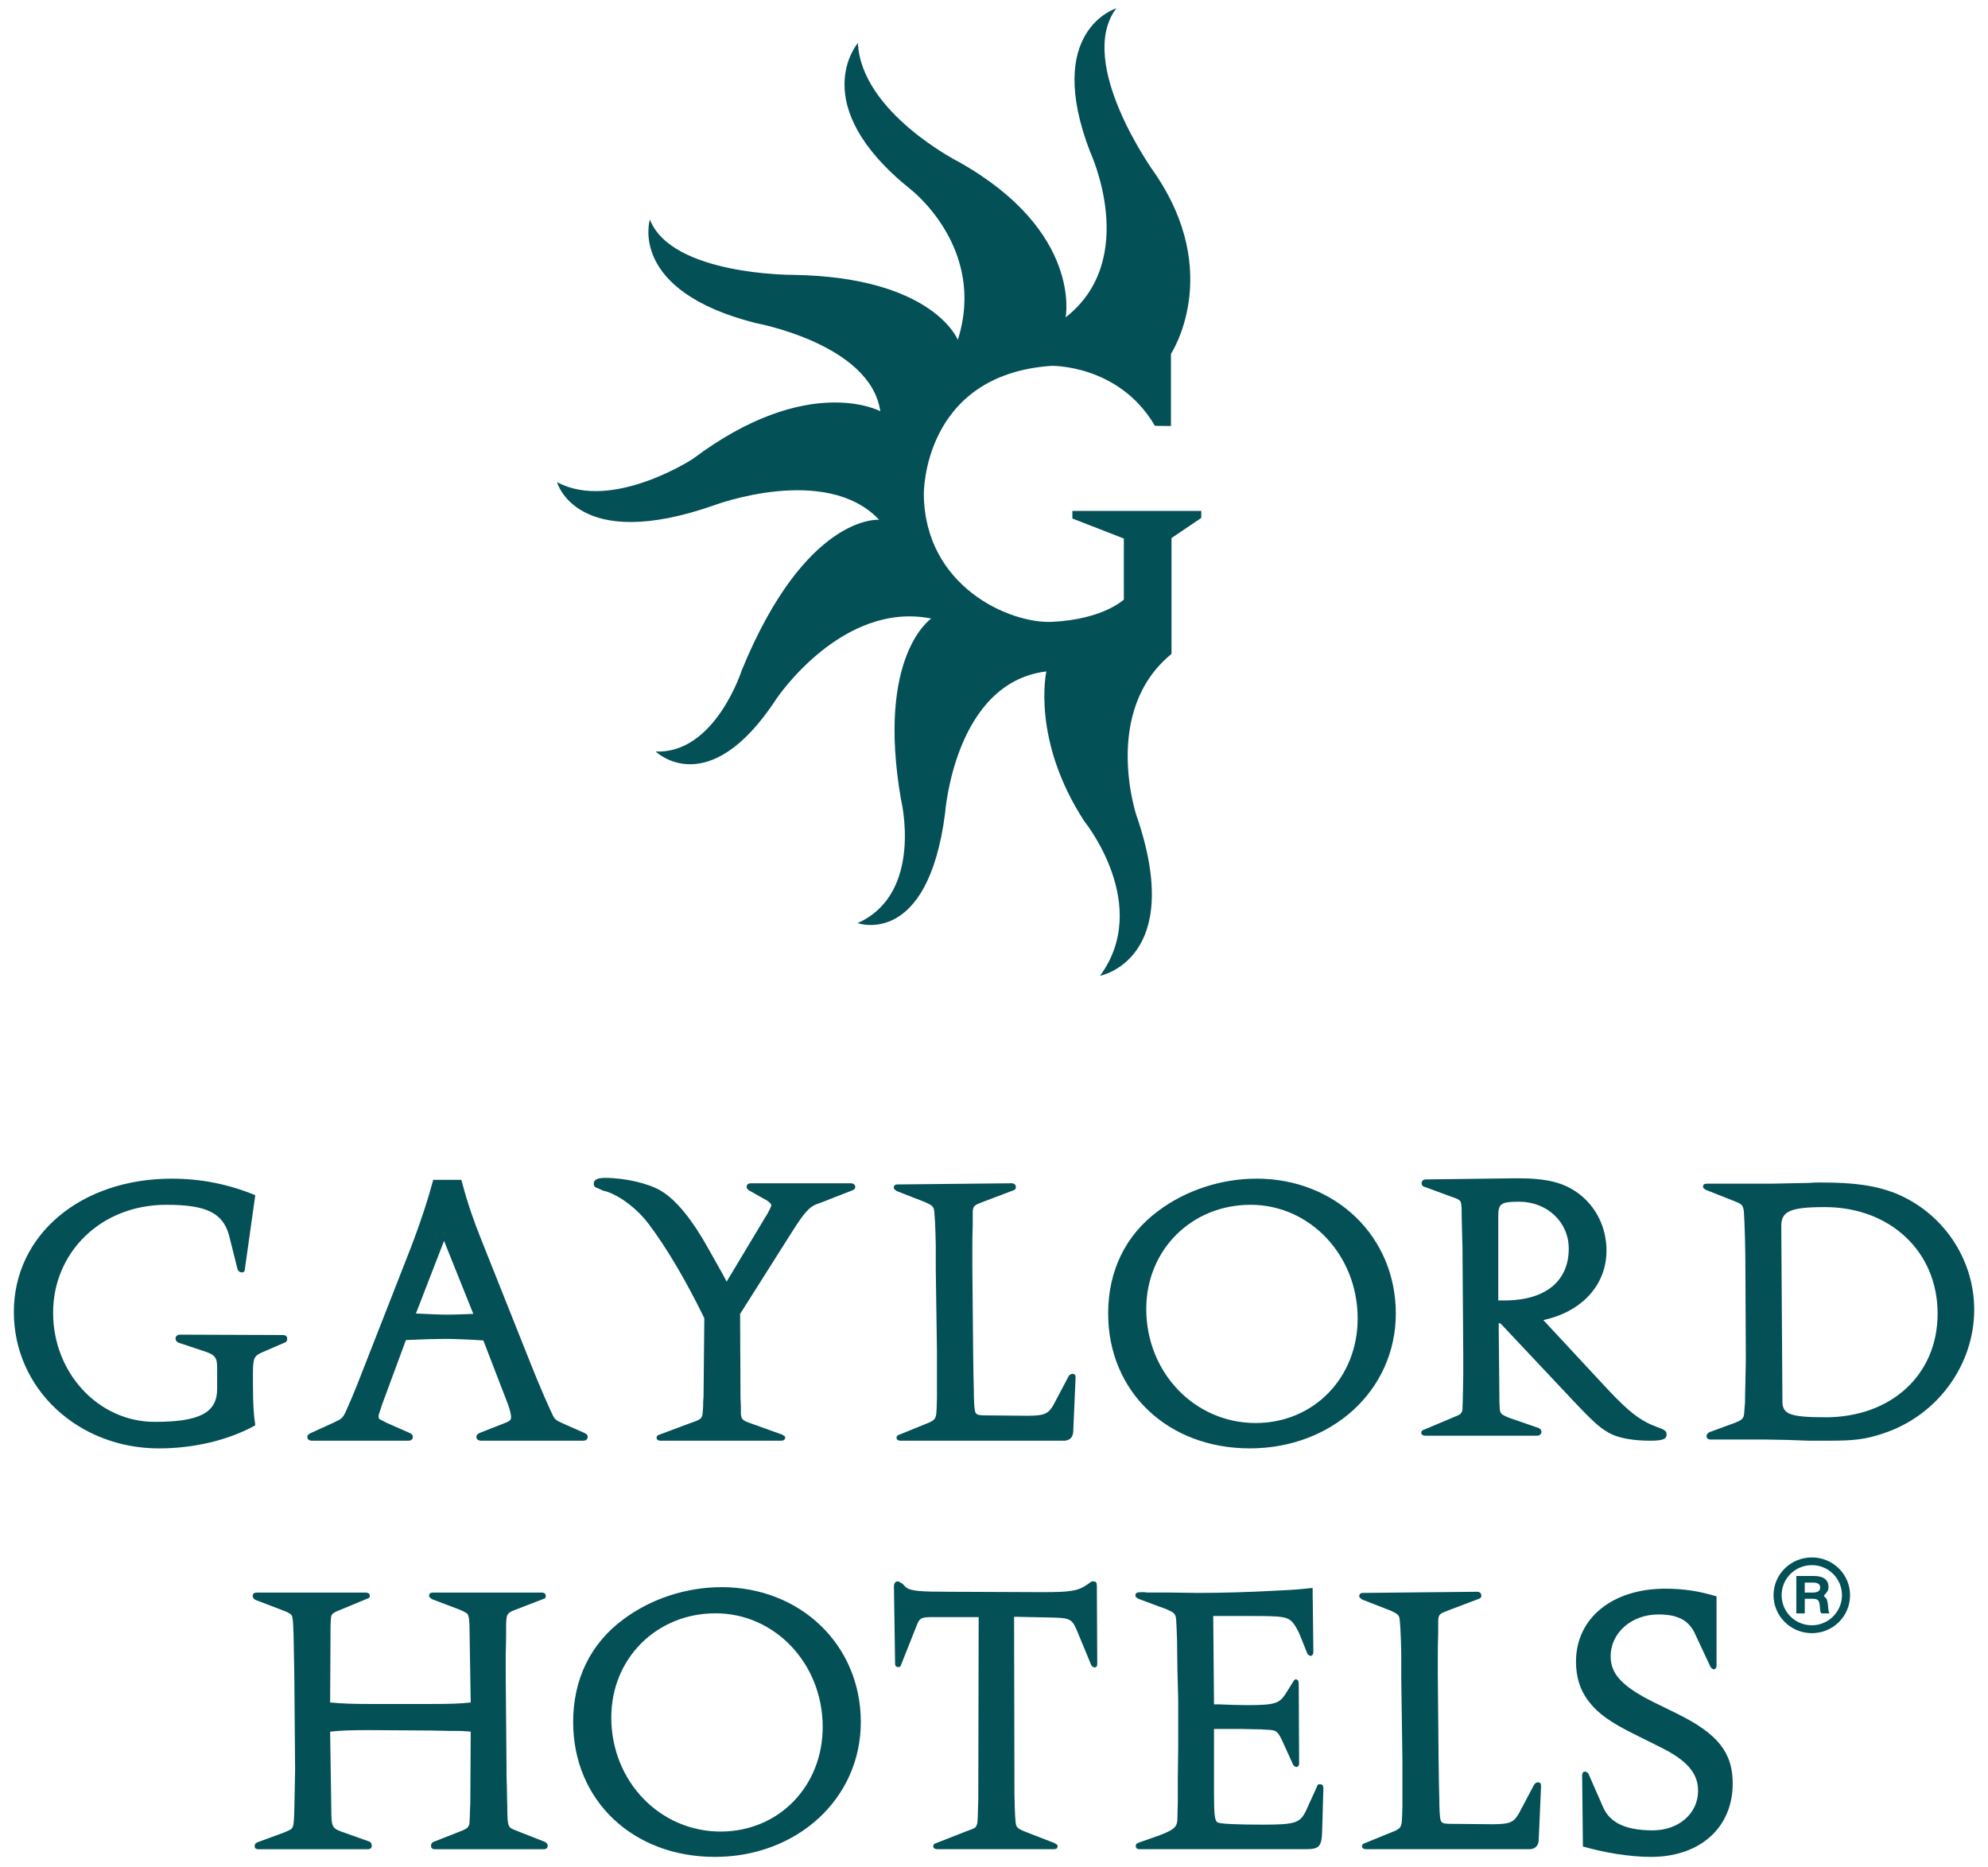
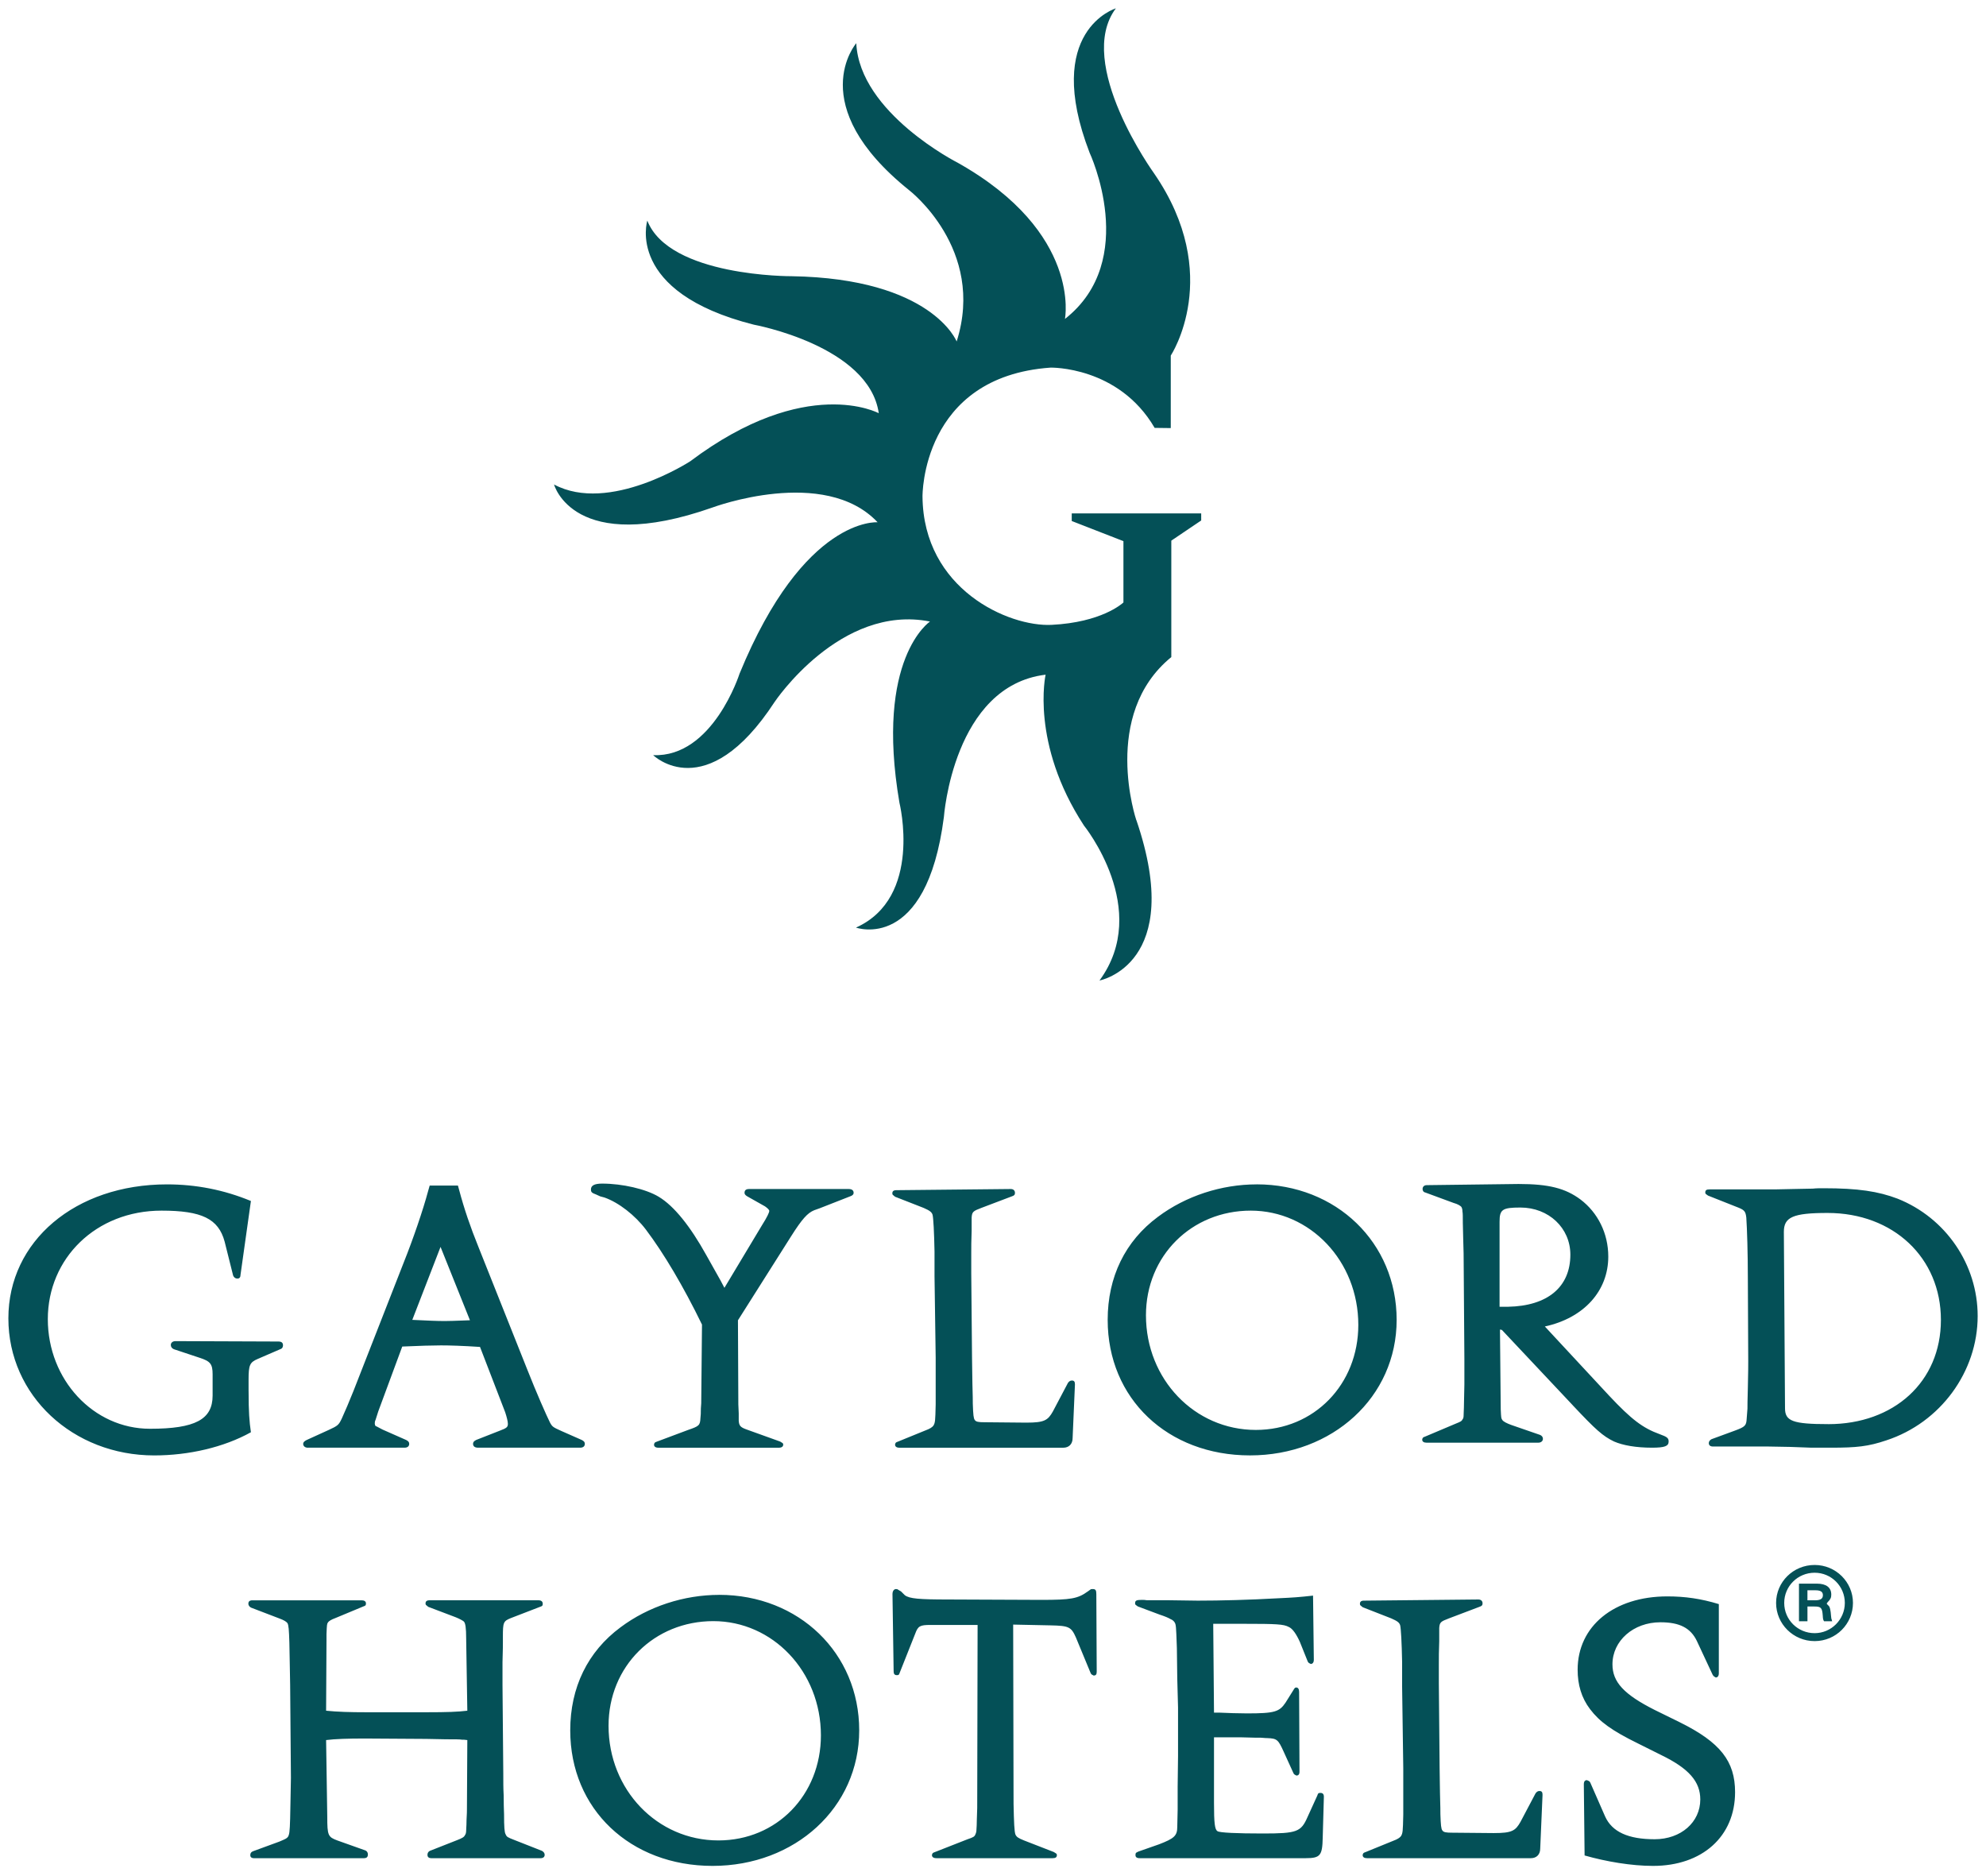
- <svg xmlns="http://www.w3.org/2000/svg" style="width: 56.8px; height: 53.33px;" aria-label="Gaylord Hotels" role="img" preserveAspectRatio="" fill="none" viewBox="0 0 179 169" height="169" width="179">
+ <svg xmlns="http://www.w3.org/2000/svg" aria-label="ge" role="img" preserveAspectRatio="" fill="none" viewBox="0 0 179 169" height="169" width="179">
  <path fill="#045057" d="M105.571 59.21C99.194 64.411 102.419 73.915 102.419 73.915L102.426 73.912C106.859 86.906 99.099 88.354 99.099 88.354C103.813 81.942 97.697 74.389 97.697 74.389C92.852 66.975 94.242 60.796 94.242 60.796C85.917 61.8 85.073 73.626 85.073 73.626C83.492 85.876 77.15 83.586 77.15 83.586C83.195 80.88 81.068 72.338 81.068 72.338C78.838 59.306 83.823 56.007 83.823 56.007C75.73 54.398 69.813 63.258 69.813 63.258C63.632 72.722 58.87 68.047 58.87 68.047C64.245 68.27 66.654 60.71 66.654 60.71C72.482 46.501 79.101 47.063 79.101 47.063C74.298 41.967 64.231 45.726 64.231 45.726C51.68 50.146 49.936 43.657 49.936 43.657C54.904 46.326 62.216 41.563 62.216 41.563C72.684 33.7 79.205 37.236 79.205 37.236C78.327 31.147 67.935 29.255 67.935 29.255C56.315 26.314 58.343 19.881 58.343 19.881C60.321 24.947 71.334 24.889 71.334 24.889C84.004 25.094 86.224 30.771 86.224 30.771C88.87 22.436 81.935 17.134 81.935 17.134C72.359 9.438 77.176 3.894 77.176 3.894C77.483 10.199 86.329 14.669 86.329 14.669C97.525 20.967 95.984 28.741 95.984 28.741C102.746 23.443 98.206 13.76 98.206 13.76C93.968 2.743 100.573 0.753 100.573 0.753C96.853 5.709 104.02 15.625 104.02 15.625C110.323 24.785 105.522 32.042 105.522 32.042V38.575L104.069 38.557C100.824 32.986 94.691 33.126 94.691 33.126C83.02 33.947 83.146 44.738 83.146 44.738C83.216 53.11 90.925 56.497 94.782 56.306C99.271 56.083 101.135 54.4 101.256 54.289V48.763L96.597 46.949V46.261H108.265V46.9L105.571 48.718V59.21ZM22.404 124.328V125.372L22.406 125.374C22.406 127.218 22.476 128.122 22.615 129.061C20.176 130.419 17.003 131.149 13.899 131.149C6.579 131.149 0.755 125.755 0.755 118.797C0.755 111.839 6.785 106.725 15.05 106.725C17.663 106.725 20.174 107.213 22.615 108.222L21.674 114.901C21.674 115.11 21.569 115.215 21.395 115.215C21.22 115.215 21.081 115.11 21.011 114.936L20.244 111.874C19.686 109.821 18.186 109.091 14.56 109.091C8.634 109.091 4.31 113.406 4.31 118.867C4.31 124.328 8.424 128.747 13.513 128.747C17.593 128.747 19.163 127.911 19.163 125.755V123.842C19.163 122.901 18.953 122.659 17.977 122.345L15.675 121.58C15.501 121.51 15.396 121.371 15.396 121.197C15.396 120.99 15.571 120.85 15.815 120.85L25.089 120.885C25.368 120.885 25.507 120.987 25.507 121.231C25.507 121.371 25.437 121.51 25.333 121.545L23.24 122.45C22.508 122.761 22.404 123.005 22.404 124.328ZM27.748 130.452H36.464C36.743 130.452 36.882 130.312 36.882 130.103C36.882 129.963 36.813 129.859 36.603 129.756L34.476 128.817L33.953 128.541L33.937 128.535C33.845 128.505 33.812 128.494 33.779 128.296C33.779 128.192 33.779 128.087 33.849 127.948L34.093 127.183L36.255 121.338C37.824 121.269 38.975 121.234 39.742 121.234C40.509 121.234 41.695 121.269 43.264 121.373L45.531 127.253C45.67 127.671 45.775 128.087 45.775 128.296C45.775 128.575 45.705 128.68 45.042 128.922L42.915 129.756C42.706 129.861 42.636 129.966 42.636 130.103C42.636 130.312 42.776 130.452 43.09 130.452H52.294C52.572 130.452 52.712 130.312 52.712 130.103C52.712 129.963 52.642 129.859 52.433 129.756L50.62 128.957C49.852 128.61 49.783 128.575 49.574 128.192C49.26 127.566 48.353 125.514 47.516 123.391L43.122 112.362C42.39 110.554 41.832 108.919 41.379 107.213L41.274 106.832H38.728L38.589 107.317C38.135 109.021 37.229 111.667 36.392 113.755L31.858 125.342L31.3 126.697L30.812 127.811C30.533 128.401 30.464 128.471 29.627 128.854L27.639 129.759C27.43 129.863 27.325 129.968 27.325 130.105C27.325 130.314 27.5 130.454 27.744 130.454L27.748 130.452ZM39.707 112.36L42.357 118.969C42.132 118.977 41.917 118.985 41.714 118.993L41.708 118.993L41.706 118.993C41.035 119.019 40.491 119.039 40.091 119.039C39.358 119.039 38.626 119.004 37.161 118.934L39.707 112.358V112.36ZM65.293 116.047L64.945 115.389L63.655 113.092C62.225 110.516 60.761 108.673 59.366 107.838C58.215 107.143 56.088 106.655 54.274 106.655C53.577 106.655 53.263 106.829 53.263 107.178C53.263 107.422 53.333 107.492 53.716 107.631L54.1 107.806L54.484 107.91C55.774 108.364 57.238 109.51 58.215 110.8C59.819 112.923 61.597 115.915 63.271 119.358L63.202 126.455C63.167 126.836 63.167 127.046 63.167 127.081C63.167 127.29 63.167 127.534 63.132 127.776C63.097 128.436 63.027 128.508 62.016 128.854L59.226 129.898L59.196 129.91L59.168 129.921C59.035 129.971 58.978 129.993 58.947 130.175C58.947 130.349 59.087 130.454 59.331 130.454H70.209C70.453 130.454 70.592 130.349 70.592 130.175C70.592 130.067 70.551 130.043 70.436 129.974L70.436 129.974C70.402 129.954 70.361 129.93 70.313 129.898L67.314 128.82C66.721 128.61 66.617 128.471 66.582 128.02V127.357L66.547 126.558L66.512 118.972L71.29 111.423C72.301 109.824 72.789 109.3 73.382 109.056L73.87 108.882L76.625 107.803C76.834 107.734 76.939 107.629 76.939 107.492C76.939 107.248 76.764 107.143 76.486 107.143H67.523C67.244 107.143 67.105 107.248 67.105 107.492C67.105 107.596 67.175 107.701 67.349 107.803L68.953 108.708C69.197 108.882 69.337 109.019 69.337 109.126C69.337 109.233 69.162 109.649 68.674 110.414L65.293 116.047ZM87.575 110.9V109.717C87.61 109.194 87.714 109.126 88.447 108.847L91.201 107.803C91.411 107.734 91.48 107.664 91.48 107.492C91.48 107.283 91.341 107.143 91.097 107.143L80.777 107.248C80.533 107.248 80.428 107.352 80.428 107.527C80.428 107.643 80.46 107.666 80.532 107.72C80.568 107.747 80.615 107.781 80.672 107.838L83.253 108.847C83.811 109.091 83.985 109.231 84.055 109.473C84.125 109.751 84.195 111.005 84.229 112.778V115.006L84.334 122.347V126.523L84.331 126.645V126.645C84.299 127.997 84.294 128.2 84.125 128.471C84.02 128.61 83.811 128.75 83.427 128.889L80.951 129.898C80.936 129.904 80.921 129.91 80.907 129.915L80.893 129.921C80.761 129.971 80.703 129.993 80.672 130.175C80.672 130.349 80.812 130.454 81.056 130.454H95.839C96.328 130.454 96.676 130.14 96.676 129.584L96.886 124.749C96.886 124.505 96.816 124.4 96.607 124.4C96.467 124.4 96.362 124.47 96.258 124.609L94.898 127.185C94.445 127.987 94.131 128.194 92.527 128.194H92.422L88.725 128.159C88.203 128.159 87.958 128.124 87.854 127.95C87.749 127.811 87.714 127.499 87.679 126.49V126.49C87.679 126.315 87.679 125.723 87.644 124.681C87.644 124.376 87.637 124.049 87.629 123.696L87.629 123.696C87.62 123.284 87.61 122.837 87.61 122.35L87.54 114.731V112.992V112.992C87.54 112.401 87.54 111.739 87.575 110.905V110.9ZM104.369 109.647C106.878 107.768 110.086 106.725 113.259 106.725V106.722C120.443 106.722 125.881 111.976 125.881 118.934C125.881 125.893 120.094 131.147 112.666 131.147C105.239 131.147 99.836 126.032 99.836 118.934C99.836 115.073 101.407 111.839 104.369 109.647ZM103.286 118.521C103.286 124.295 107.679 128.851 113.188 128.852C118.451 128.851 122.426 124.746 122.426 119.388C122.426 113.613 118.067 109.091 112.734 109.091C107.401 109.091 103.286 113.162 103.286 118.521ZM141.747 126.625C143.84 128.852 144.465 129.408 145.479 129.896C146.281 130.245 147.466 130.452 148.896 130.452C150.047 130.452 150.396 130.312 150.396 129.896C150.396 129.582 150.256 129.477 149.594 129.236C148.059 128.68 147.048 127.913 145.025 125.758L139.239 119.53C142.759 118.765 144.956 116.331 144.956 113.232C144.956 111.144 144.014 109.266 142.445 108.082C141.085 107.073 139.585 106.69 136.865 106.69L128.603 106.794C128.359 106.794 128.219 106.934 128.219 107.143C128.219 107.283 128.289 107.422 128.463 107.457L131.009 108.396C131.393 108.501 131.602 108.64 131.707 108.745C131.776 108.849 131.811 108.989 131.811 109.163C131.846 109.303 131.846 109.651 131.846 110.207L131.881 111.667L131.916 112.955L131.986 122.452V124.749L131.951 126.383C131.951 126.717 131.938 126.989 131.928 127.206C131.921 127.35 131.916 127.469 131.916 127.566C131.916 127.706 131.881 127.843 131.811 127.913C131.741 128.052 131.707 128.087 131.183 128.296L128.463 129.445C128.443 129.453 128.423 129.46 128.406 129.467C128.273 129.518 128.215 129.54 128.184 129.724C128.184 129.898 128.324 130.001 128.568 130.001H138.646C138.89 130.001 139.065 129.861 139.065 129.654C139.065 129.48 138.96 129.375 138.82 129.305L136.205 128.401C135.821 128.262 135.473 128.09 135.403 127.948C135.302 127.813 135.298 127.743 135.267 127.078L135.263 127.008L135.194 119.806L135.368 119.841L141.75 126.625H141.747ZM135.157 117.753V110.1C135.157 108.987 135.401 108.812 137.04 108.812C139.585 108.812 141.538 110.656 141.538 113.057C141.538 115.98 139.481 117.684 135.924 117.753H135.157ZM164.37 107.073C167.474 107.073 169.287 107.352 171.031 108.013C175.39 109.751 178.249 113.959 178.249 118.588C178.249 123.598 174.901 128.192 170.019 129.791C168.383 130.347 167.302 130.452 165.07 130.452H163.256L161.339 130.382L159.386 130.347H154.399C154.155 130.347 154.015 130.242 154.015 130.033C154.015 129.896 154.12 129.756 154.259 129.687L156.352 128.919C157.291 128.573 157.396 128.466 157.43 127.841C157.447 127.689 157.456 127.536 157.465 127.388L157.465 127.387C157.474 127.231 157.482 127.079 157.5 126.936C157.5 126.762 157.5 126.137 157.535 125.058C157.57 123.703 157.57 122.904 157.57 122.659V122.659L157.535 115.18C157.535 112.953 157.465 110.726 157.396 109.717C157.326 109.126 157.221 109.019 156.489 108.743L153.943 107.734C153.898 107.698 153.861 107.672 153.829 107.65C153.738 107.587 153.699 107.561 153.699 107.457C153.699 107.248 153.804 107.178 154.083 107.178H159.941L161.615 107.143L163.394 107.108C163.707 107.073 164.056 107.073 164.37 107.073H164.37ZM160.885 126.904C160.885 128.052 161.583 128.329 164.791 128.329V128.331C170.682 128.331 174.936 124.537 174.936 118.937C174.936 113.336 170.647 109.3 164.721 109.3C161.583 109.3 160.781 109.684 160.781 111.005L160.885 126.904ZM48.848 166.781L46.372 165.807C45.745 165.563 45.675 165.531 45.57 165.284C45.466 165.11 45.431 164.624 45.431 163.475C45.431 163.451 45.43 163.415 45.428 163.366L45.424 163.27C45.414 163.001 45.396 162.507 45.396 161.771C45.361 161.181 45.361 160.518 45.361 159.753L45.291 151.856V149.768C45.326 148.725 45.326 148.134 45.326 148.029V147.506C45.326 146.186 45.361 146.081 46.058 145.802L48.674 144.793C48.694 144.785 48.712 144.778 48.729 144.772C48.863 144.721 48.918 144.7 48.918 144.517C48.918 144.31 48.778 144.203 48.534 144.203H38.703C38.459 144.203 38.354 144.307 38.354 144.482C38.354 144.598 38.385 144.621 38.458 144.675C38.494 144.702 38.54 144.736 38.598 144.793L41.074 145.732C41.423 145.872 41.737 146.046 41.806 146.116C41.946 146.256 42.016 146.672 42.016 147.646L42.12 154.153C41.248 154.258 40.342 154.292 38.424 154.292H33.019C31.554 154.292 30.403 154.258 29.392 154.153L29.427 147.822V147.267L29.431 147.165C29.462 146.423 29.466 146.322 29.566 146.188C29.636 146.084 29.845 145.944 30.229 145.805L32.74 144.761L32.774 144.747L32.795 144.739C32.929 144.688 32.984 144.667 32.984 144.484C32.984 144.31 32.844 144.205 32.6 144.205H22.768C22.489 144.205 22.385 144.31 22.385 144.519C22.385 144.658 22.489 144.796 22.629 144.865L25.175 145.839C25.558 145.979 25.802 146.118 25.907 146.258C26.012 146.432 26.046 146.848 26.081 148.032L26.116 149.875L26.151 151.824L26.221 160.209L26.186 162.088L26.151 163.864C26.116 165.082 26.081 165.324 25.942 165.533C25.841 165.667 25.677 165.736 25.233 165.924L25.175 165.949L22.803 166.818C22.629 166.888 22.559 166.993 22.559 167.167C22.559 167.342 22.664 167.444 22.908 167.444H32.774C33.053 167.444 33.158 167.339 33.158 167.095C33.158 166.956 33.088 166.818 32.949 166.749L30.403 165.844C29.566 165.533 29.497 165.391 29.497 163.722L29.392 156.799C30.229 156.694 31.345 156.659 32.914 156.659L38.424 156.694L40.202 156.729C40.969 156.729 41.458 156.729 41.632 156.764C41.737 156.764 41.911 156.764 42.12 156.799L42.085 163.027C42.085 163.131 42.085 163.445 42.05 164.001C42.05 164.319 42.036 164.562 42.025 164.731C42.02 164.822 42.016 164.891 42.016 164.94C42.016 165.114 41.981 165.286 41.911 165.356C41.841 165.531 41.667 165.635 41.214 165.81L38.738 166.784C38.598 166.853 38.528 166.993 38.528 167.13C38.528 167.339 38.633 167.444 38.912 167.444H48.709C48.953 167.444 49.092 167.339 49.092 167.13C49.092 166.991 48.988 166.853 48.848 166.784V166.781ZM55.929 146.637C58.44 144.758 61.646 143.715 64.82 143.715V143.712C72.001 143.712 77.441 148.966 77.441 155.924C77.441 162.883 71.652 168.137 64.227 168.137C56.801 168.137 51.396 163.022 51.396 155.924C51.396 152.063 52.965 148.829 55.929 146.637ZM54.849 155.511C54.849 161.285 59.24 165.842 64.75 165.842C70.013 165.842 73.989 161.736 73.989 156.378C73.989 150.603 69.63 146.081 64.296 146.081C58.963 146.081 54.849 150.152 54.849 155.511ZM98.499 143.192C98.397 143.192 98.329 143.192 98.294 143.226L98.05 143.401C97.144 144.061 96.516 144.166 93.831 144.166L85.496 144.131C82.846 144.131 81.974 144.061 81.556 143.747L81.207 143.401L80.963 143.261C80.893 143.192 80.823 143.192 80.754 143.192C80.579 143.192 80.44 143.366 80.44 143.645L80.544 150.603C80.544 150.812 80.614 150.949 80.823 150.949C80.963 150.949 81.033 150.949 81.102 150.705L82.497 147.192C82.741 146.53 82.916 146.425 83.857 146.425H88.112L88.077 162.917L88.042 163.996C88.042 164.379 88.023 164.649 88.013 164.793C88.01 164.846 88.007 164.882 88.007 164.901C88.007 165.04 87.972 165.18 87.903 165.319C87.833 165.493 87.728 165.563 87.205 165.737L84.276 166.886C84.264 166.891 84.252 166.895 84.241 166.9L84.218 166.908C84.085 166.959 84.028 166.981 83.997 167.165C83.997 167.339 84.136 167.442 84.415 167.442H94.875C95.119 167.442 95.258 167.372 95.258 167.165C95.258 167.058 95.217 167.033 95.103 166.964C95.069 166.943 95.028 166.918 94.979 166.886L92.294 165.842C91.771 165.633 91.632 165.531 91.527 165.319C91.422 165.075 91.387 164.205 91.353 162.536L91.318 146.393L94.7 146.463C96.337 146.497 96.549 146.602 96.967 147.541L98.292 150.742C98.343 150.871 98.414 150.905 98.488 150.941C98.515 150.953 98.542 150.966 98.569 150.984C98.778 150.984 98.848 150.88 98.848 150.638L98.813 143.645C98.813 143.298 98.743 143.192 98.499 143.192ZM118.727 161.806C118.797 161.562 118.867 161.562 119.006 161.562L119.009 161.56C119.218 161.56 119.322 161.667 119.322 161.908L119.218 165.598C119.183 167.197 119.009 167.442 117.683 167.442H102.726C102.447 167.442 102.342 167.339 102.342 167.165C102.342 166.975 102.384 166.954 102.486 166.904L102.486 166.904L102.487 166.904C102.505 166.895 102.526 166.885 102.548 166.873C102.56 166.866 102.573 166.859 102.586 166.851L104.469 166.191C105.829 165.668 106.108 165.424 106.108 164.624L106.143 163.057V161.004L106.178 158.221V153.874L106.108 151.263L106.073 148.515L106.062 148.218C106.003 146.579 105.996 146.381 105.864 146.184C105.794 146.079 105.69 145.974 105.515 145.905C105.271 145.765 105.027 145.663 104.504 145.488L102.551 144.756C102.506 144.721 102.469 144.695 102.437 144.673C102.346 144.61 102.307 144.583 102.307 144.479C102.307 144.235 102.412 144.166 102.9 144.166H102.9C103.04 144.166 103.214 144.166 103.388 144.2H105.411L107.956 144.235C110.014 144.235 112.664 144.166 115.105 144.026C116.637 143.956 117.091 143.921 118.346 143.782L118.416 149.557C118.416 149.801 118.311 149.94 118.137 149.94C118.131 149.936 118.125 149.933 118.119 149.929C118.112 149.925 118.104 149.921 118.097 149.917C118.094 149.915 118.092 149.914 118.089 149.913C118.085 149.91 118.081 149.908 118.077 149.906L118.054 149.895C117.979 149.858 117.909 149.824 117.858 149.696L117.16 147.957C116.846 147.262 116.498 146.741 116.149 146.602C115.696 146.358 115.068 146.323 112.139 146.323H109.349L109.419 154.325H109.872C110.604 154.36 111.651 154.395 112.383 154.395C114.894 154.395 115.312 154.255 115.87 153.421L116.567 152.307C116.707 152.063 116.742 152.063 116.846 152.063C116.986 152.063 117.091 152.202 117.091 152.447L117.125 159.649C117.125 159.893 117.021 159.997 116.846 159.997C116.819 159.979 116.791 159.965 116.763 159.952C116.688 159.915 116.619 159.881 116.567 159.753L115.696 157.84C115.207 156.761 115.103 156.657 114.231 156.622C114.196 156.622 114.022 156.622 113.673 156.587C113.499 156.587 112.871 156.587 111.895 156.552H109.419V162.466C109.419 164.275 109.488 164.868 109.733 165.007C109.905 165.147 111.509 165.217 113.81 165.217C116.914 165.217 117.263 165.077 117.855 163.72L118.727 161.806ZM138.751 161.388C138.611 161.388 138.507 161.457 138.402 161.597L137.042 164.171C136.589 164.97 136.275 165.179 134.671 165.179H134.566L130.87 165.145C130.347 165.145 130.102 165.11 129.998 164.935C129.893 164.796 129.858 164.482 129.824 163.473C129.824 163.299 129.824 162.708 129.789 161.664C129.789 161.359 129.781 161.032 129.773 160.68L129.773 160.679C129.764 160.267 129.754 159.82 129.754 159.333L129.684 151.714V149.975C129.684 149.385 129.684 148.722 129.719 147.888V146.704C129.754 146.181 129.858 146.114 130.591 145.835L133.346 144.791C133.555 144.721 133.625 144.651 133.625 144.479C133.625 144.27 133.485 144.131 133.241 144.131L122.921 144.235C122.677 144.235 122.572 144.34 122.572 144.514C122.572 144.631 122.604 144.654 122.676 144.708C122.712 144.734 122.759 144.769 122.817 144.826L125.397 145.835C125.955 146.079 126.129 146.218 126.199 146.46C126.269 146.739 126.339 147.992 126.374 149.766V151.993L126.478 159.335V163.51L126.475 163.632V163.632C126.443 164.984 126.438 165.187 126.269 165.458C126.164 165.598 125.955 165.737 125.571 165.877L123.096 166.886C123.075 166.894 123.056 166.902 123.038 166.908C122.905 166.959 122.847 166.981 122.817 167.165C122.817 167.339 122.956 167.442 123.2 167.442H137.984C138.472 167.442 138.821 167.128 138.821 166.572L139.03 161.736C139.03 161.492 138.96 161.388 138.751 161.388ZM149.133 154.081L151.4 155.194H151.398C155.059 157.005 156.384 158.71 156.384 161.492C156.384 165.491 153.42 168.137 148.991 168.137C147.041 168.137 144.774 167.753 142.821 167.197L142.752 160.795C142.752 160.516 142.856 160.411 143.031 160.411C143.062 160.427 143.092 160.439 143.12 160.451L143.12 160.451C143.216 160.49 143.291 160.521 143.344 160.655L144.67 163.682C145.297 165.075 146.762 165.735 149.133 165.735C151.505 165.735 153.248 164.203 153.248 162.15C153.248 160.551 152.237 159.367 149.726 158.149L147.634 157.105C145.297 155.957 144.181 155.157 143.31 154.009C142.542 153 142.194 151.817 142.194 150.461C142.194 146.53 145.469 143.852 150.282 143.852C151.886 143.852 153.316 144.059 154.92 144.547V150.775C154.92 151.019 154.815 151.159 154.641 151.159C154.615 151.141 154.591 151.129 154.569 151.116C154.5 151.078 154.441 151.046 154.362 150.914L152.932 147.853C152.374 146.707 151.4 146.184 149.656 146.184C147.215 146.184 145.332 147.853 145.332 149.975C145.332 151.577 146.378 152.691 149.133 154.081ZM163.554 141.02C161.631 141.02 160.081 142.552 160.081 144.442C160.081 146.332 161.629 147.881 163.554 147.881C165.479 147.881 167.009 146.332 167.009 144.442C167.009 142.552 165.46 141.02 163.554 141.02ZM163.554 147.165C162.038 147.165 160.813 145.956 160.813 144.442C160.813 142.929 162.038 141.72 163.554 141.72C165.07 141.72 166.276 142.945 166.276 144.442C166.276 145.939 165.051 147.165 163.554 147.165ZM165.035 145.633C165.051 145.716 165.051 145.786 165.051 145.802H165.054C165.059 145.82 165.063 145.837 165.067 145.855C165.074 145.89 165.082 145.928 165.105 145.972C165.105 146.017 165.112 146.032 165.122 146.052C165.126 146.062 165.132 146.073 165.137 146.091H164.405C164.321 145.97 164.303 145.886 164.286 145.579C164.235 144.882 164.133 144.763 163.538 144.763H162.908V146.091H162.143V142.703H163.759C164.593 142.703 165.054 143.045 165.054 143.691C165.054 143.963 164.986 144.117 164.73 144.372C164.677 144.44 164.644 144.491 164.644 144.507C164.644 144.526 164.696 144.577 164.798 144.679C164.933 144.782 165 145.105 165.035 145.633ZM162.906 144.203H163.57L163.568 144.205C164.08 144.205 164.3 144.068 164.3 143.745C164.3 143.438 164.098 143.301 163.622 143.301H162.906V144.203Z" clip-rule="evenodd" fill-rule="evenodd" />
</svg>
